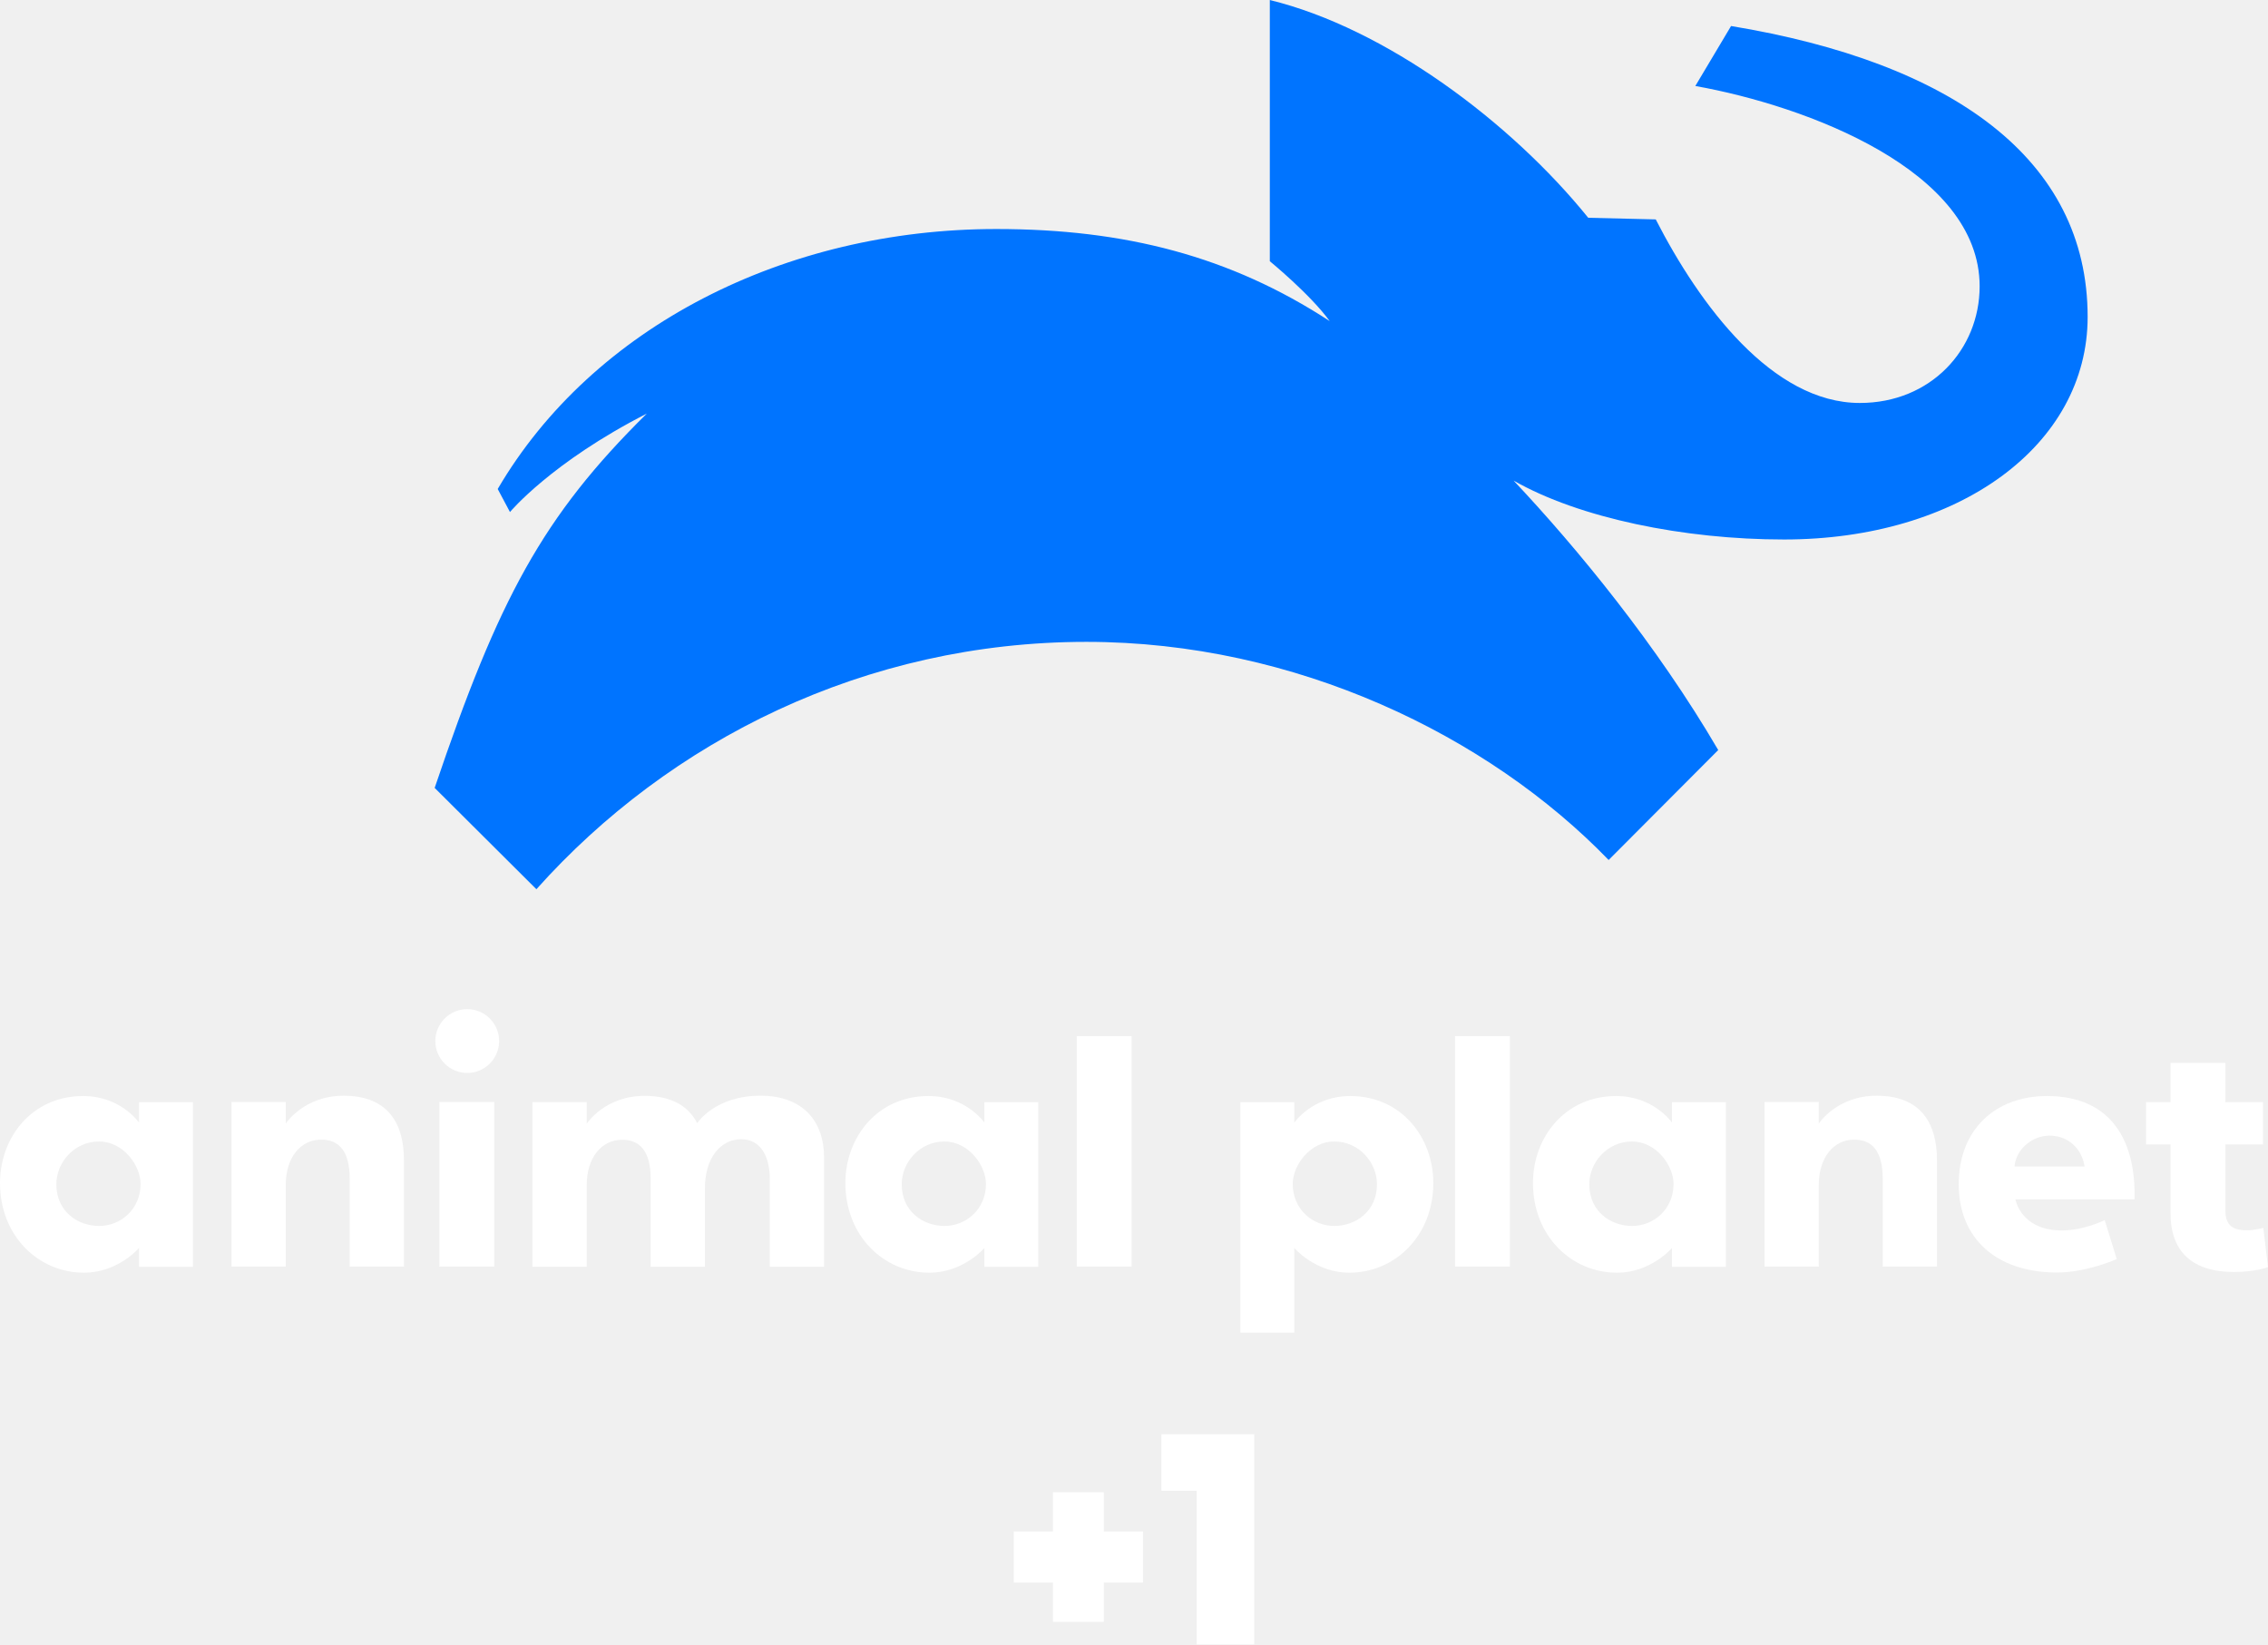
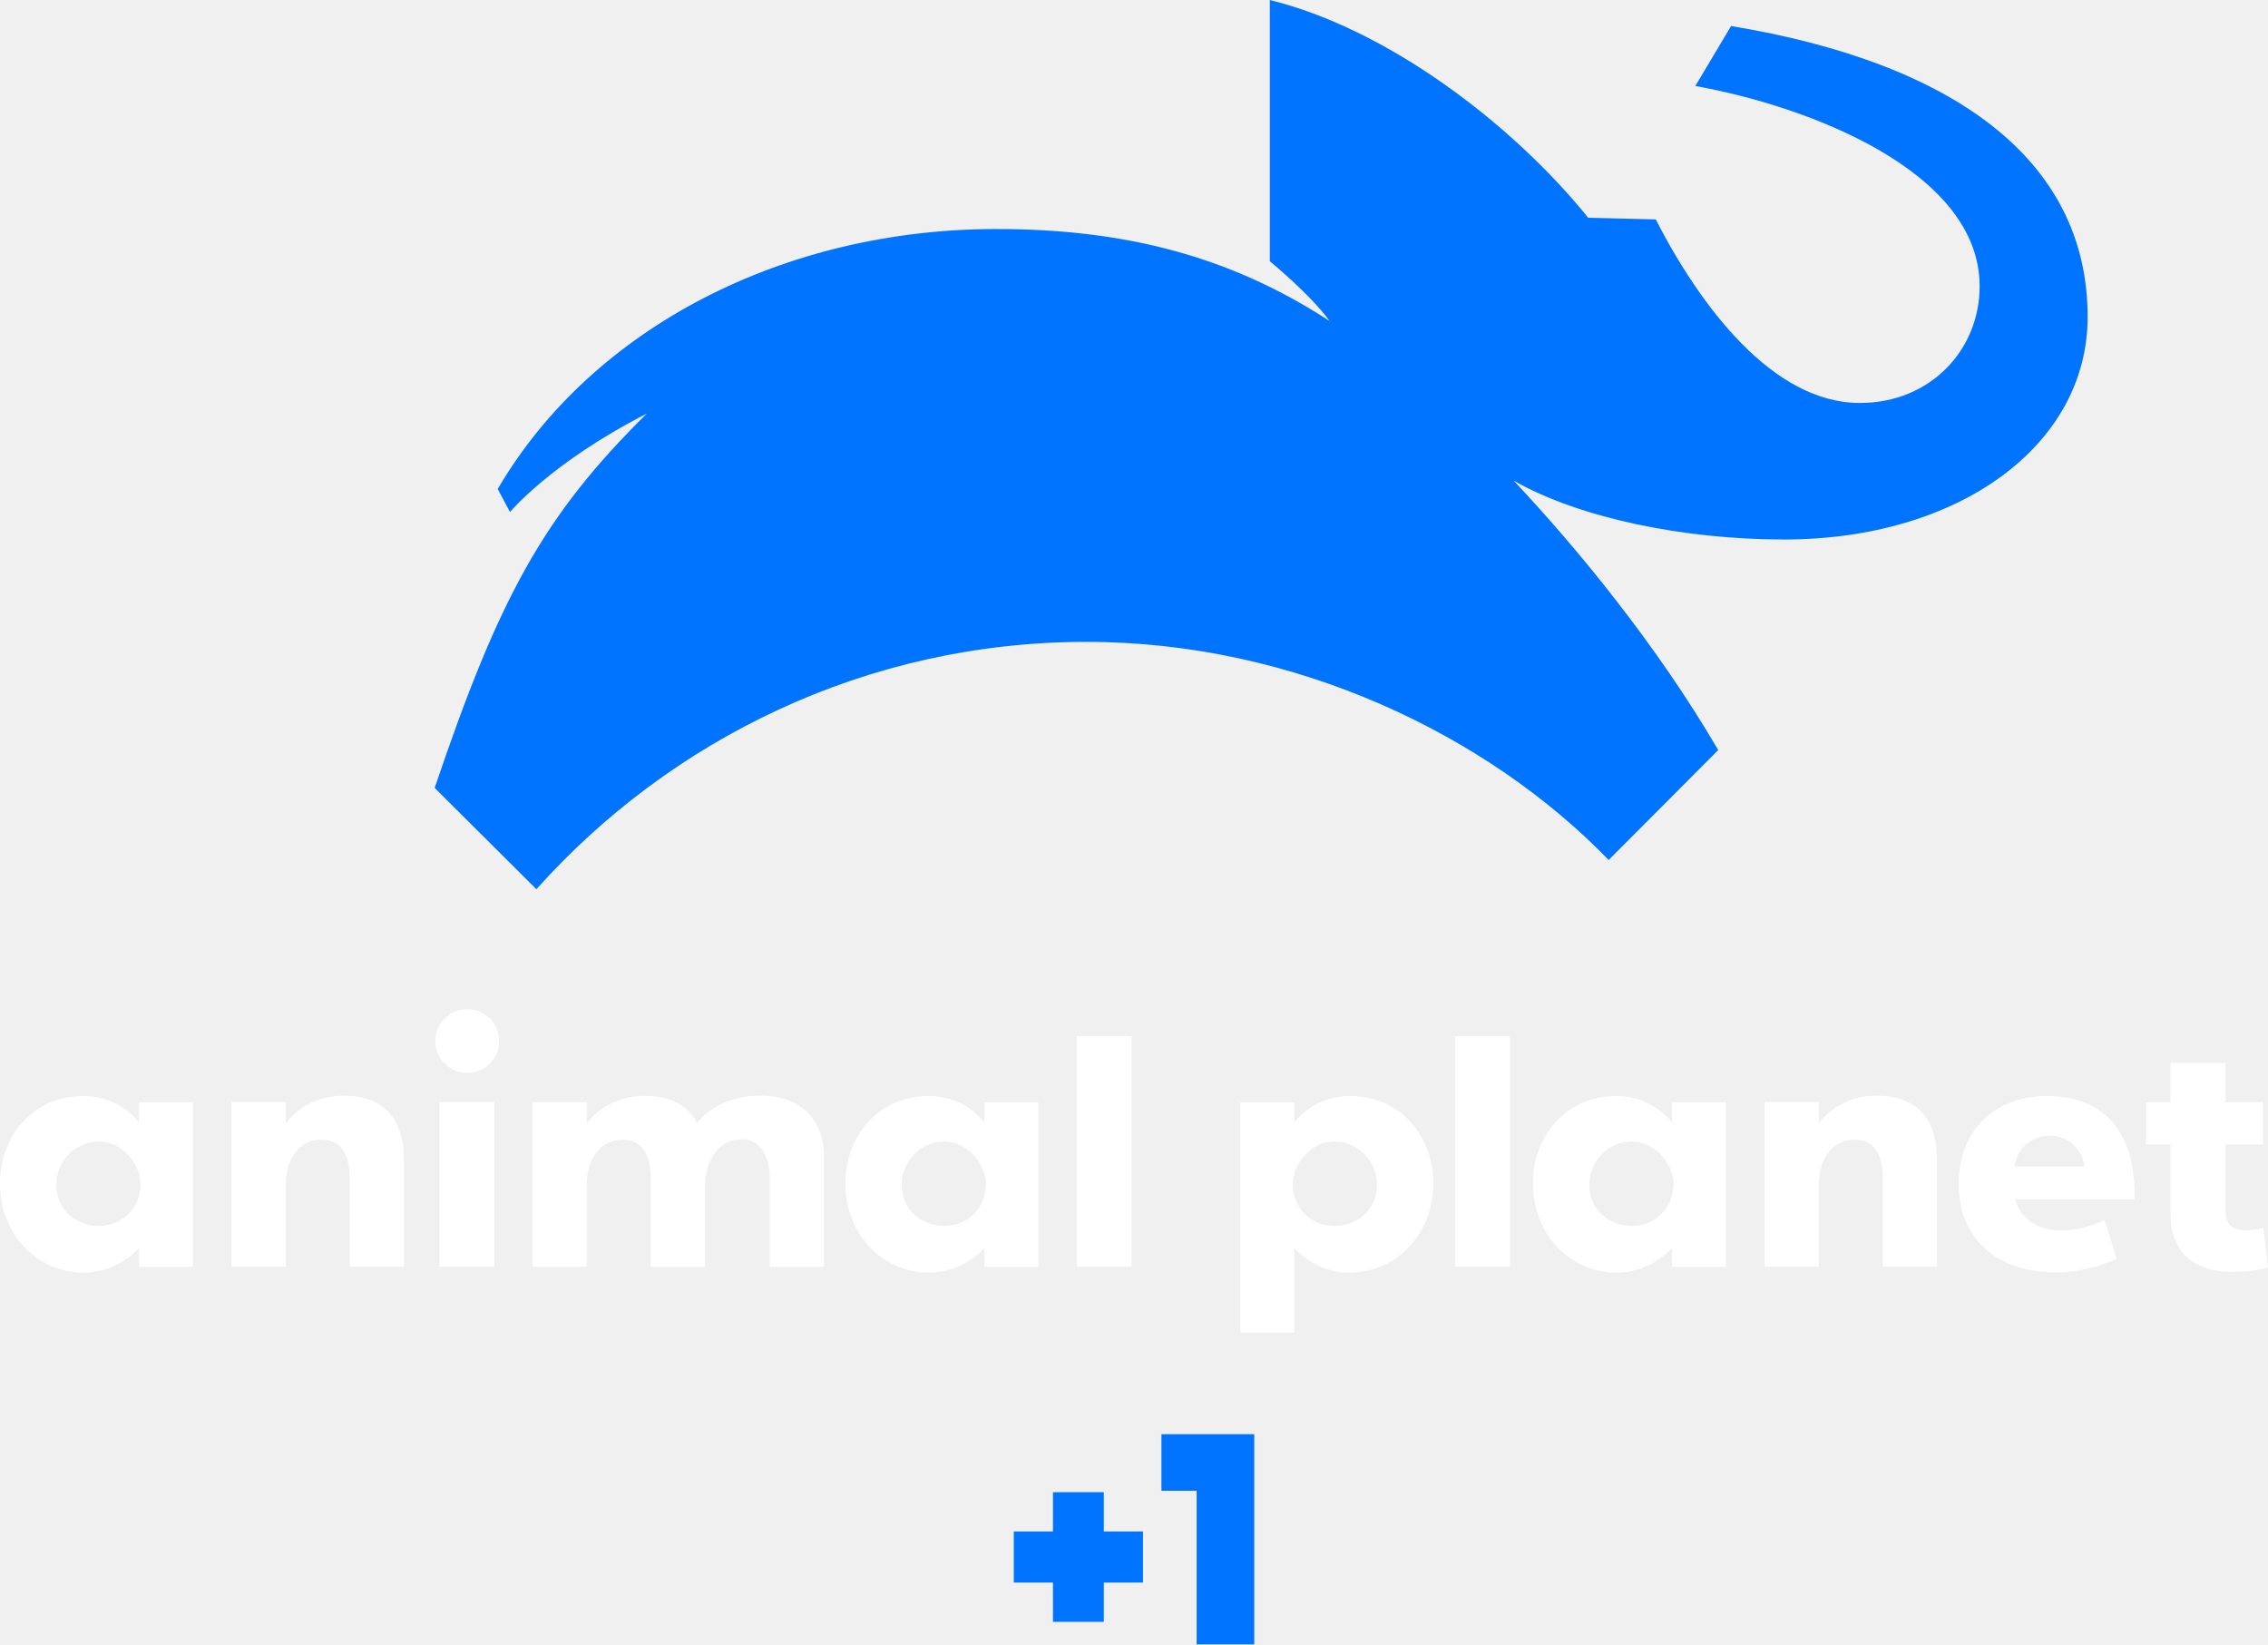
<svg xmlns="http://www.w3.org/2000/svg" id="svg17830" width="3485" height="2526.4" version="1.1">
  <link id="dark-mode" href="" rel="stylesheet" type="text/css" />
  <style id="dark-mode-custom-style" type="text/css" />
  <g id="g840" transform="matrix(3.485 0 0 3.485 445.54 -6460.9)" fill="#fff">
    <path id="path17862" d="m-91.17 2337.1c-22.618 0-36.674 18.257-36.674 38.359 0 23.154 16.76 39.525 37.063 39.525 14.962 0 24.233-10.886 24.233-10.886v8.294h23.758v-72.571h-23.758v8.985s-8.077-11.706-24.622-11.706zm6.998 20.043c10.746 0 18.315 10.658 18.315 18.704 0 11.019-8.587 18.532-18.315 18.532-9.258 0-18.834-6.261-18.834-18.402 0-9.613 7.927-18.834 18.834-18.834z" />
    <path id="path17866" d="m-25.77 2412.3v-72.571h23.914v9.518s7.949-12.285 25.514-12.285c19.849 0 26.599 12.582 26.599 28.339v46.998h-23.914v-38.704c0-12.234-4.722-17.27-12.591-17.27-9.01 0-15.608 7.79-15.608 20.035v35.94z" />
    <path id="path17869" d="m65.877 2412.3v-72.571h24.19v72.571z" />
    <circle id="path17871" transform="matrix(1.3823,0,0,1.3823,48.503,-933.33)" cx="21.46" cy="2348.4" r="10.174" />
    <path id="path17873" d="m182.96 2377.8v34.558h-23.914v-38.704c0-12.234-4.722-17.27-12.591-17.27-9.01 0-15.608 7.79-15.608 20.035v35.94h-23.914v-72.571h23.914v9.518s7.949-12.285 25.514-12.285c12.175 0 19.422 4.734 23.205 12.031 0 0 7.811-12.106 27.888-12.106 18.831 0 28.033 11.457 28.033 27.032v48.38h-23.914v-38.704c0-9.438-3.716-17.496-12.6-17.496-9.08 0-16.014 8.187-16.014 21.643z" />
    <path id="path17877" d="m281.57 2337.1c-22.618 0-36.674 18.257-36.674 38.359 0 23.154 16.76 39.525 37.063 39.525 14.962 0 24.233-10.886 24.233-10.886v8.294h23.758v-72.571h-23.758v8.985s-8.077-11.706-24.622-11.706zm6.998 20.043c10.746 0 18.315 10.658 18.315 18.704 0 11.019-8.587 18.532-18.315 18.532-9.258 0-18.834-6.261-18.834-18.402 0-9.613 7.927-18.834 18.834-18.834z" />
    <path id="path17879" d="m346.92 2412.3v-101.6h24.19v101.6z" />
    <path id="path17881" d="m584.74 2337.1c-22.618 0-36.674 18.257-36.674 38.359 0 23.154 16.76 39.525 37.063 39.525 14.962 0 24.233-10.886 24.233-10.886v8.294h23.758v-72.571h-23.758v8.985s-8.077-11.706-24.622-11.706zm6.998 20.043c10.746 0 18.315 10.658 18.315 18.704 0 11.019-8.587 18.532-18.315 18.532-9.259 0-18.834-6.261-18.834-18.402 0-9.613 7.927-18.834 18.834-18.834z" />
    <path id="path17883" d="m513.71 2412.3v-101.6h24.19v101.6z" />
    <path id="path17885" d="m467.45 2337.1c22.618 0 36.674 18.257 36.674 38.359 0 23.154-16.76 39.525-37.063 39.525-14.962 0-24.233-10.886-24.233-10.886v37.304h-23.758v-101.58h23.758v8.985s8.077-11.706 24.622-11.706zm-6.998 20.043c-10.746 0-18.315 10.658-18.315 18.704 0 11.019 8.587 18.532 18.315 18.532 9.258 0 18.834-6.261 18.834-18.402 0-9.613-7.927-18.834-18.834-18.834z" />
    <path id="path17887" d="m650.17 2412.3v-72.571h23.914v9.518s7.949-12.285 25.514-12.285c19.849 0 26.599 12.582 26.599 28.339v46.998h-23.914v-38.704c0-12.234-4.722-17.27-12.591-17.27-9.01 0-15.608 7.79-15.608 20.035v35.94z" />
    <path id="path17889" d="m774.71 2337.1c-22.629 0-38.92 14.632-38.92 38.92 0 23.755 16.461 38.877 43.326 38.877 13.256 0 26.35-5.918 26.35-5.918l-5.313-17.192s-8.934 4.579-19.093 4.579c-12.764 0-18.707-7.177-20.303-13.693h52.527c0.743-24.795-9.512-45.573-38.575-45.573zm1.037 17.452c8.387 0 14.438 5.879 15.523 13.607h-30.901c0.864-8.305 8.513-13.607 15.378-13.607z" />
    <path id="path17893" d="m853.37 2322.5v17.279h16.588v18.661h-16.588v29.028c0 5.934 2.417 8.832 9.478 8.832 3.165 0 7.249-1.063 7.249-1.063l2.057 17.274s-5.317 2.158-15.085 2.158c-18.223 0-27.889-8.982-27.889-25.819v-30.41h-10.782v-18.661h10.782v-17.279z" />
  </g>
  <path id="path17895" d="m1951.2 3.12e-5v401.33s62.326 51.01 91.973 91.973c-152.68-99.612-314.89-141.45-512.12-141.45-324.69 0-620.33 150.43-766.28 399.42l18.839 35.408s63.507-76.357 210.24-151.24c-160.28 158.11-227.41 284.23-325.95 575.06l156.32 155.68c204.53-228.85 505.47-380.04 845.15-380.04 321.44 0 617.44 143.86 802.46 335.11l168.39-168.9c-94.398-161.55-216.98-310.55-314.41-413.98 100.81 57.569 261.75 90.495 415.48 90.495 268.95 0 466.57-144.81 466.57-341.98 0-242.89-208.25-390.7-547.91-446.92l-54.927 92.151c170.94 30.483 436.88 129.97 436.88 307.71 0 97.497-75.423 179.27-184.09 179.27-134.3 0-245.83-149.77-313.61-282.02l-103.73-2.497c-119.05-147.31-311.51-291.07-489.3-334.56z" fill="#0074ff" stroke-width="3.485" />
-   <g id="g856" transform="matrix(1.3333 0 0 1.3333 1471 2045.1)" fill="#fff">
-     <path id="path2" d="m235.23 118.74h106.98v242.25h-66.398v-177.03h-40.586z" stroke-width=".751" />
-     <path id="path4" d="m110.23 185.61v45.253h-45.14v58.865h45.14v45.252h58.642v-45.252h45.14v-58.865h-45.14v-45.253z" stroke-width=".751" />
+   <g id="g856" transform="matrix(1.3333 0 0 1.3333 1471 2045.1)" fill="#0074ff" stroke-width=".751">
+     <path id="path2" d="m235.23 118.74h106.98v242.25h-66.398v-177.03h-40.586z" />
+     <path id="path4" d="m110.23 185.61v45.253h-45.14v58.865h45.14v45.252h58.642v-45.252h45.14v-58.865h-45.14v-45.253z" />
  </g>
</svg>
